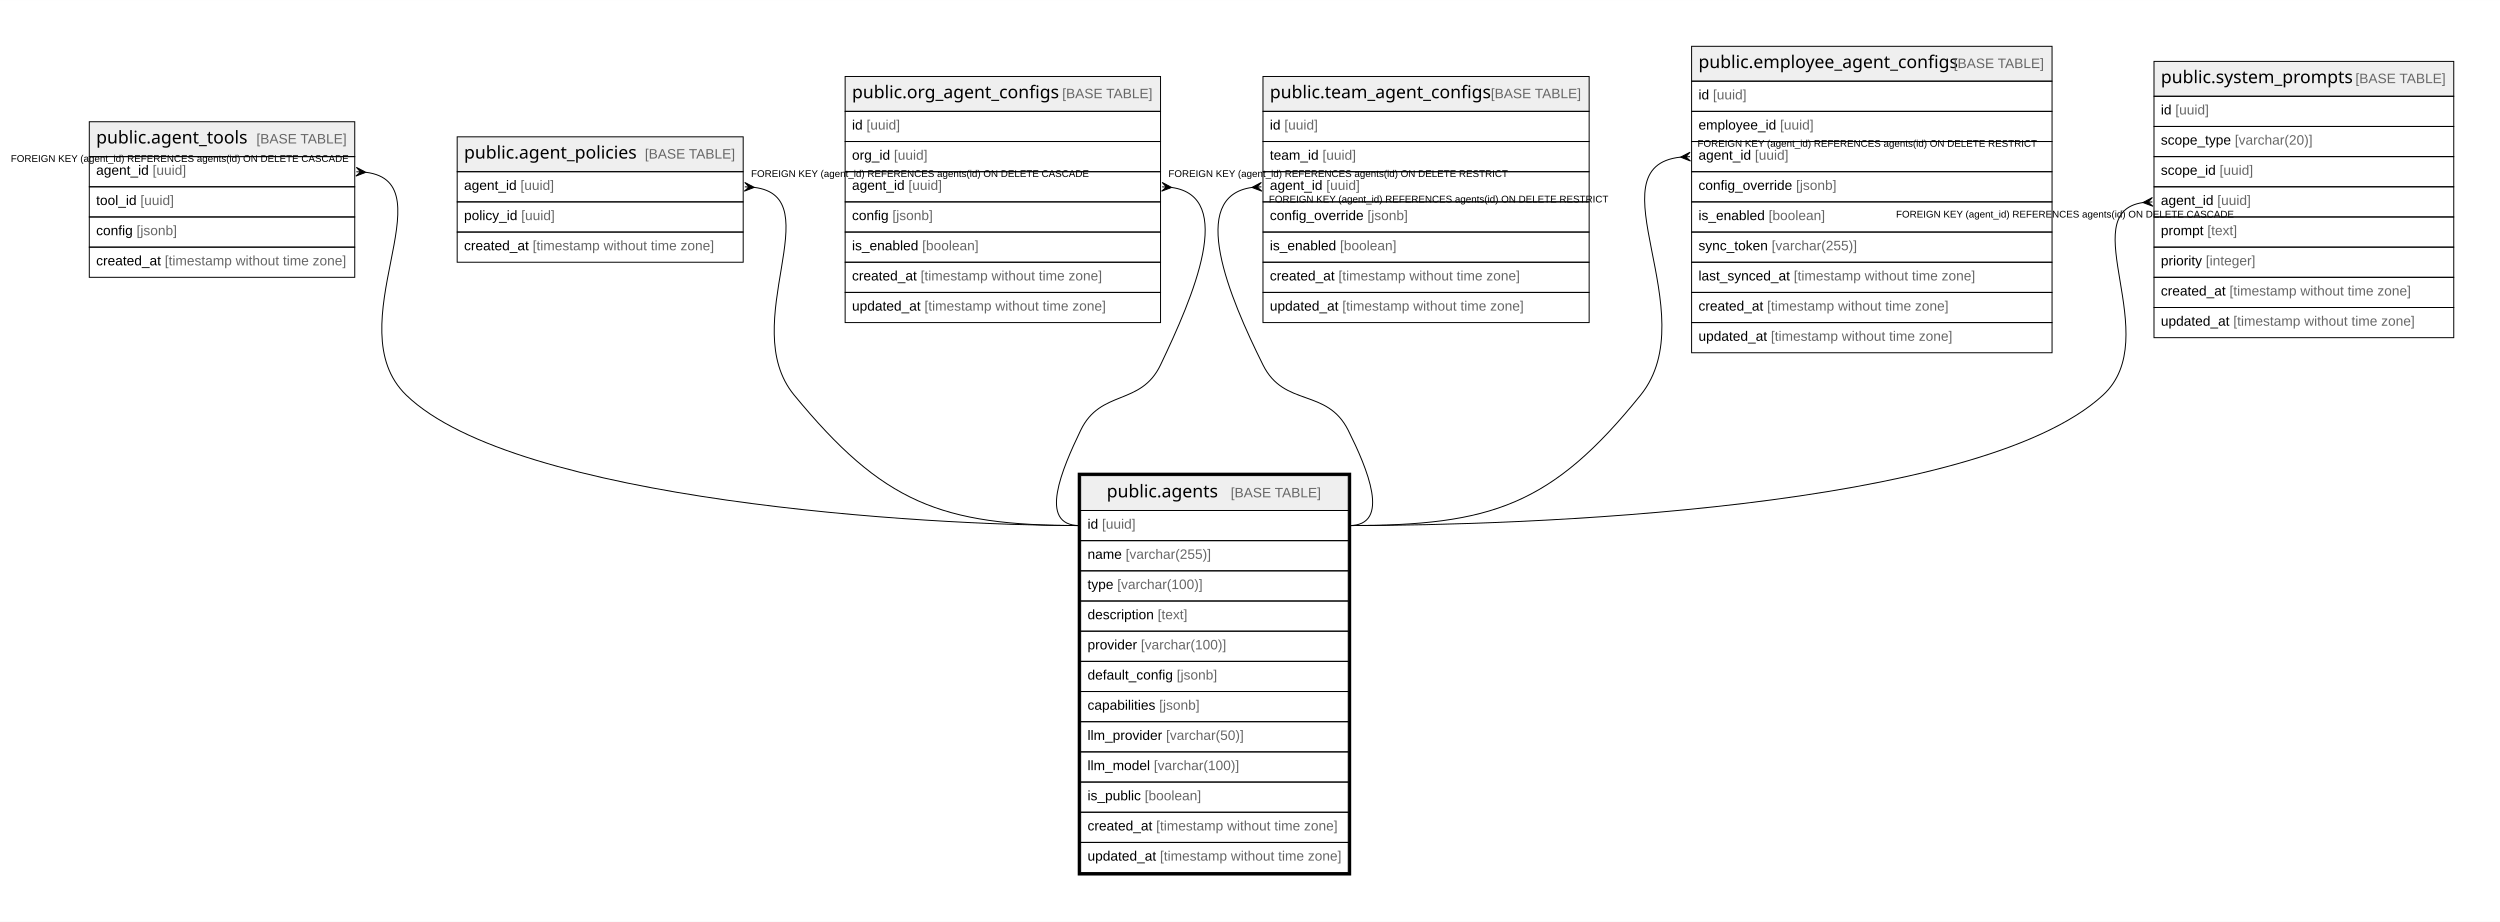
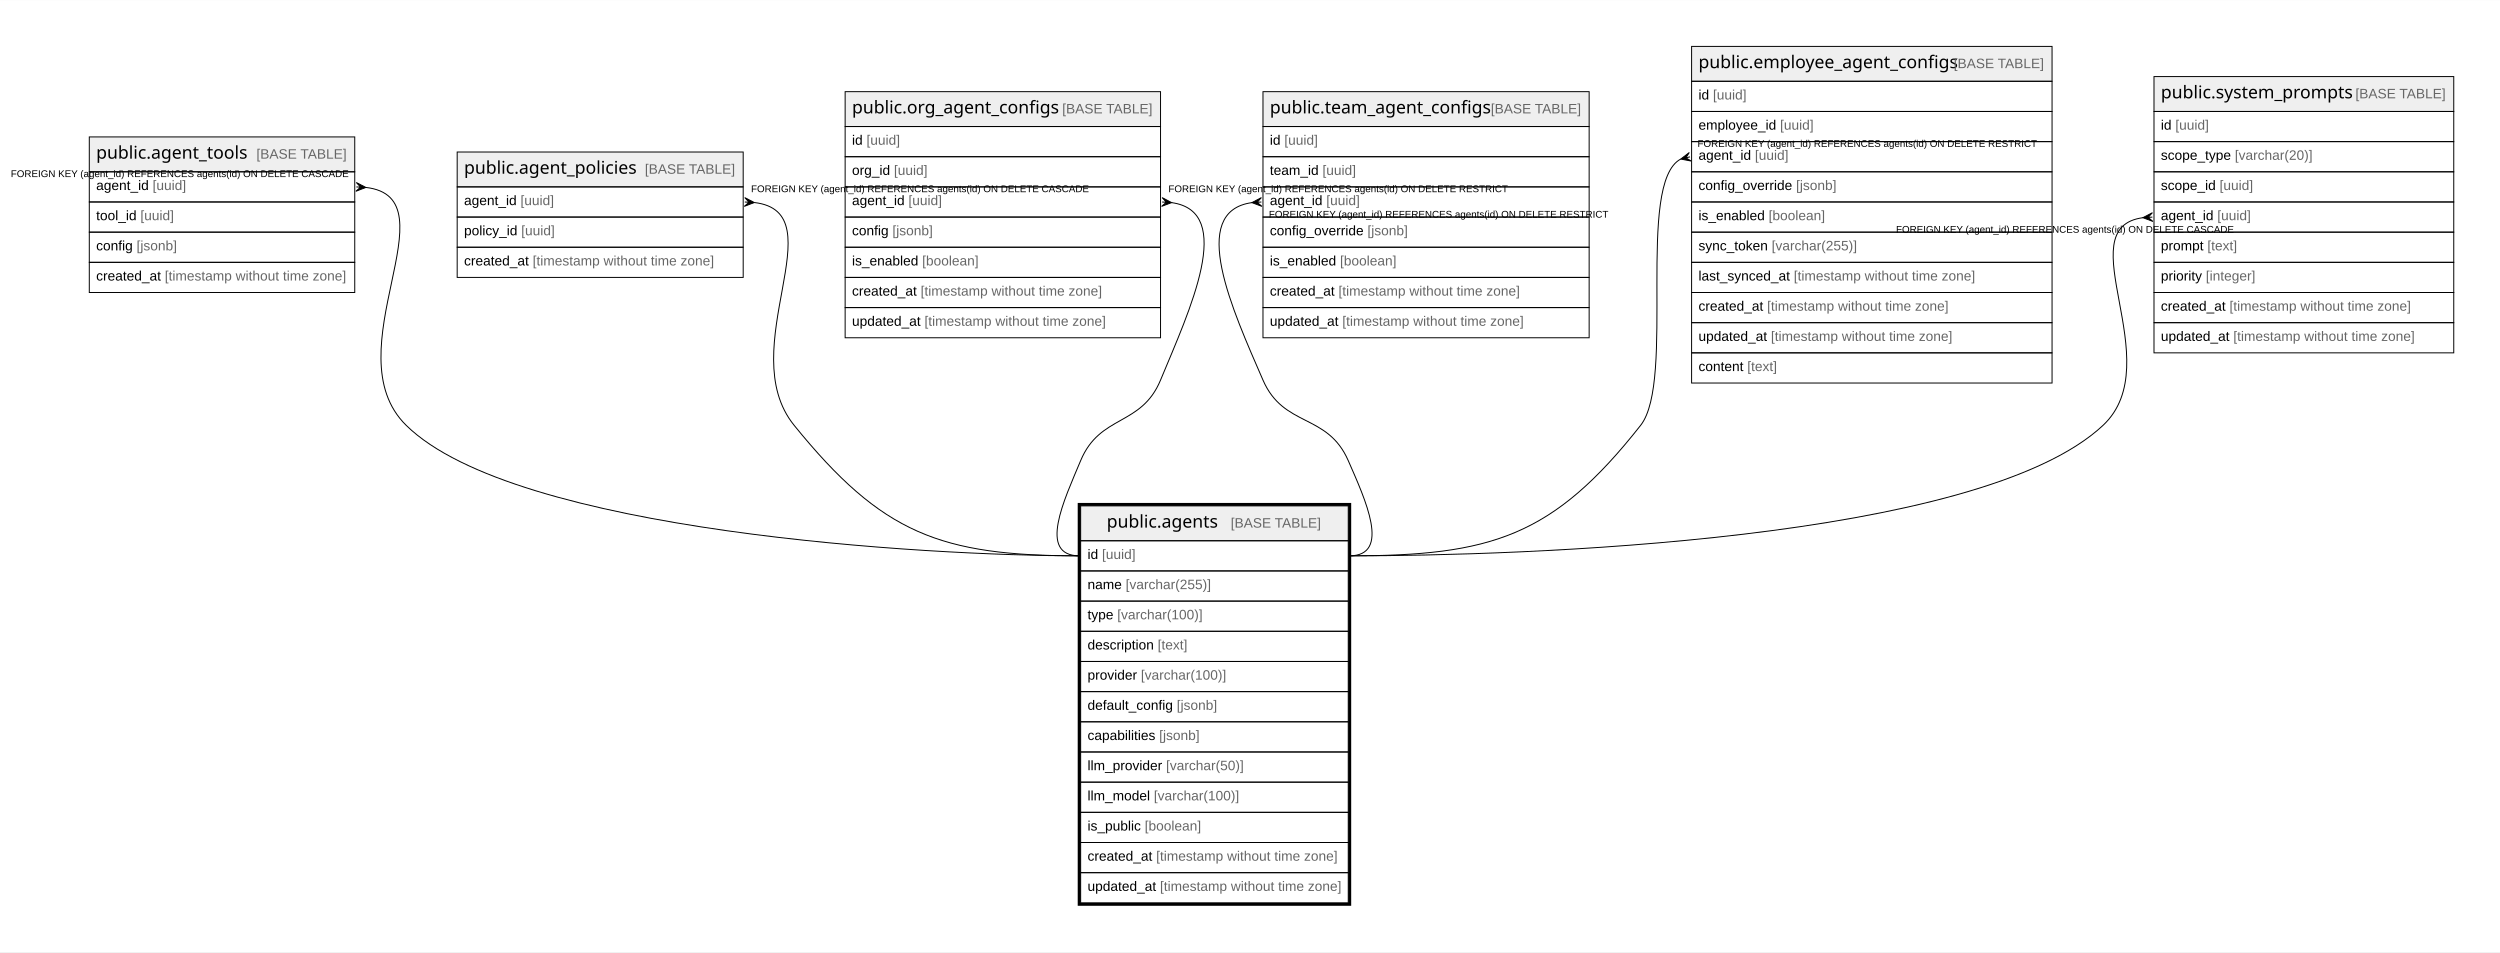
- <svg xmlns="http://www.w3.org/2000/svg" width="2552pt" height="941pt" viewBox="0.00 0.00 2551.81 940.80">
-   <g id="graph0" class="graph" transform="scale(1 1) rotate(0) translate(4 936.8)">
-     <polygon fill="white" stroke="none" points="-4,4 -4,-936.8 2547.81,-936.8 2547.81,4 -4,4" />
+ <svg xmlns="http://www.w3.org/2000/svg" width="2552pt" height="972pt" viewBox="0.00 0.00 2551.81 971.60">
+   <g id="graph0" class="graph" transform="scale(1 1) rotate(0) translate(4 967.6)">
+     <polygon fill="white" stroke="none" points="-4,4 -4,-967.6 2547.81,-967.6 2547.81,4 -4,4" />
    <g id="node1" class="node">
      <polygon fill="#efefef" stroke="none" points="1099.05,-415.8 1099.05,-451.4 1372.19,-451.4 1372.19,-415.8 1099.05,-415.8" />
      <polygon fill="none" stroke="black" points="1099.05,-415.8 1099.05,-451.4 1372.19,-451.4 1372.19,-415.8 1099.05,-415.8" />
      <text text-anchor="start" x="1125.64" y="-429.2" font-family="Arial Bold" font-size="18.00">public.agents</text>
      <text text-anchor="start" x="1221.11" y="-429.2" font-family="Arial" font-size="14.00">    </text>
      <text text-anchor="start" x="1252.23" y="-429.2" font-family="Arial" font-size="14.00" fill="#666666">[BASE TABLE]</text>
      <polygon fill="none" stroke="black" points="1099.05,-385 1099.05,-415.8 1372.19,-415.8 1372.19,-385 1099.05,-385" />
      <text text-anchor="start" x="1106.05" y="-397.2" font-family="Arial" font-size="14.00">id </text>
      <text text-anchor="start" x="1120.83" y="-397.2" font-family="Arial" font-size="14.00" fill="#666666">[uuid]</text>
      <polygon fill="none" stroke="black" points="1099.05,-354.2 1099.05,-385 1372.19,-385 1372.19,-354.2 1099.05,-354.2" />
      <text text-anchor="start" x="1106.05" y="-366.4" font-family="Arial" font-size="14.00">name </text>
      <text text-anchor="start" x="1144.96" y="-366.4" font-family="Arial" font-size="14.00" fill="#666666">[varchar(255)]</text>
      <polygon fill="none" stroke="black" points="1099.05,-323.4 1099.05,-354.2 1372.19,-354.2 1372.19,-323.4 1099.05,-323.4" />
      <text text-anchor="start" x="1106.05" y="-335.6" font-family="Arial" font-size="14.00">type </text>
      <text text-anchor="start" x="1136.4" y="-335.6" font-family="Arial" font-size="14.00" fill="#666666">[varchar(100)]</text>
      <polygon fill="none" stroke="black" points="1099.05,-292.6 1099.05,-323.4 1372.19,-323.4 1372.19,-292.6 1099.05,-292.6" />
      <text text-anchor="start" x="1106.05" y="-304.8" font-family="Arial" font-size="14.00">description </text>
      <text text-anchor="start" x="1177.64" y="-304.8" font-family="Arial" font-size="14.00" fill="#666666">[text]</text>
      <polygon fill="none" stroke="black" points="1099.05,-261.8 1099.05,-292.6 1372.19,-292.6 1372.19,-261.8 1099.05,-261.8" />
      <text text-anchor="start" x="1106.05" y="-274" font-family="Arial" font-size="14.00">provider </text>
      <text text-anchor="start" x="1160.52" y="-274" font-family="Arial" font-size="14.00" fill="#666666">[varchar(100)]</text>
      <polygon fill="none" stroke="black" points="1099.05,-231 1099.05,-261.8 1372.19,-261.8 1372.19,-231 1099.05,-231" />
      <text text-anchor="start" x="1106.05" y="-243.2" font-family="Arial" font-size="14.00">default_config </text>
      <text text-anchor="start" x="1197.12" y="-243.2" font-family="Arial" font-size="14.00" fill="#666666">[jsonb]</text>
      <polygon fill="none" stroke="black" points="1099.05,-200.2 1099.05,-231 1372.19,-231 1372.19,-200.2 1099.05,-200.2" />
      <text text-anchor="start" x="1106.05" y="-212.4" font-family="Arial" font-size="14.00">capabilities </text>
      <text text-anchor="start" x="1179.2" y="-212.4" font-family="Arial" font-size="14.00" fill="#666666">[jsonb]</text>
      <polygon fill="none" stroke="black" points="1099.05,-169.4 1099.05,-200.2 1372.19,-200.2 1372.19,-169.4 1099.05,-169.4" />
      <text text-anchor="start" x="1106.05" y="-181.6" font-family="Arial" font-size="14.00">llm_provider </text>
      <text text-anchor="start" x="1186.19" y="-181.6" font-family="Arial" font-size="14.00" fill="#666666">[varchar(50)]</text>
      <polygon fill="none" stroke="black" points="1099.05,-138.6 1099.05,-169.4 1372.19,-169.4 1372.19,-138.6 1099.05,-138.6" />
      <text text-anchor="start" x="1106.05" y="-150.8" font-family="Arial" font-size="14.00">llm_model </text>
      <text text-anchor="start" x="1173.74" y="-150.8" font-family="Arial" font-size="14.00" fill="#666666">[varchar(100)]</text>
      <polygon fill="none" stroke="black" points="1099.05,-107.8 1099.05,-138.6 1372.19,-138.6 1372.19,-107.8 1099.05,-107.8" />
      <text text-anchor="start" x="1106.05" y="-120" font-family="Arial" font-size="14.00">is_public </text>
      <text text-anchor="start" x="1164.41" y="-120" font-family="Arial" font-size="14.00" fill="#666666">[boolean]</text>
      <polygon fill="none" stroke="black" points="1099.05,-77 1099.05,-107.8 1372.19,-107.8 1372.19,-77 1099.05,-77" />
      <text text-anchor="start" x="1106.05" y="-89.2" font-family="Arial" font-size="14.00">created_at </text>
      <text text-anchor="start" x="1176.1" y="-89.2" font-family="Arial" font-size="14.00" fill="#666666">[timestamp without time zone]</text>
      <polygon fill="none" stroke="black" points="1099.05,-46.2 1099.05,-77 1372.19,-77 1372.19,-46.2 1099.05,-46.2" />
      <text text-anchor="start" x="1106.05" y="-58.4" font-family="Arial" font-size="14.00">updated_at </text>
      <text text-anchor="start" x="1180.01" y="-58.4" font-family="Arial" font-size="14.00" fill="#666666">[timestamp without time zone]</text>
      <polygon fill="none" stroke="black" stroke-width="3" points="1097.55,-44.7 1097.55,-452.9 1373.69,-452.9 1373.69,-44.7 1097.55,-44.7" />
    </g>
    <g id="node2" class="node">
-       <polygon fill="#efefef" stroke="none" points="87.14,-777 87.14,-812.6 358.1,-812.6 358.1,-777 87.14,-777" />
-       <polygon fill="none" stroke="black" points="87.14,-777 87.14,-812.6 358.1,-812.6 358.1,-777 87.14,-777" />
-       <text text-anchor="start" x="94.14" y="-790.4" font-family="Arial Bold" font-size="18.00">public.agent_tools</text>
-       <text text-anchor="start" x="226.61" y="-790.4" font-family="Arial" font-size="14.00">    </text>
-       <text text-anchor="start" x="257.73" y="-790.4" font-family="Arial" font-size="14.00" fill="#666666">[BASE TABLE]</text>
-       <polygon fill="none" stroke="black" points="87.14,-746.2 87.14,-777 358.1,-777 358.1,-746.2 87.14,-746.2" />
-       <text text-anchor="start" x="94.14" y="-758.4" font-family="Arial" font-size="14.00">agent_id </text>
-       <text text-anchor="start" x="151.74" y="-758.4" font-family="Arial" font-size="14.00" fill="#666666">[uuid]</text>
-       <polygon fill="none" stroke="black" points="87.14,-715.4 87.14,-746.2 358.1,-746.2 358.1,-715.4 87.14,-715.4" />
-       <text text-anchor="start" x="94.14" y="-727.6" font-family="Arial" font-size="14.00">tool_id </text>
-       <text text-anchor="start" x="139.28" y="-727.6" font-family="Arial" font-size="14.00" fill="#666666">[uuid]</text>
-       <polygon fill="none" stroke="black" points="87.14,-684.6 87.14,-715.4 358.1,-715.4 358.1,-684.6 87.14,-684.6" />
-       <text text-anchor="start" x="94.14" y="-696.8" font-family="Arial" font-size="14.00">config </text>
-       <text text-anchor="start" x="135.38" y="-696.8" font-family="Arial" font-size="14.00" fill="#666666">[jsonb]</text>
-       <polygon fill="none" stroke="black" points="87.14,-653.8 87.14,-684.6 358.1,-684.6 358.1,-653.8 87.14,-653.8" />
-       <text text-anchor="start" x="94.14" y="-666" font-family="Arial" font-size="14.00">created_at </text>
-       <text text-anchor="start" x="164.18" y="-666" font-family="Arial" font-size="14.00" fill="#666666">[timestamp without time zone]</text>
+       <polygon fill="#efefef" stroke="none" points="87.14,-792.4 87.14,-828 358.1,-828 358.1,-792.4 87.14,-792.4" />
+       <polygon fill="none" stroke="black" points="87.14,-792.4 87.14,-828 358.1,-828 358.1,-792.4 87.14,-792.4" />
+       <text text-anchor="start" x="94.14" y="-805.8" font-family="Arial Bold" font-size="18.00">public.agent_tools</text>
+       <text text-anchor="start" x="226.61" y="-805.8" font-family="Arial" font-size="14.00">    </text>
+       <text text-anchor="start" x="257.73" y="-805.8" font-family="Arial" font-size="14.00" fill="#666666">[BASE TABLE]</text>
+       <polygon fill="none" stroke="black" points="87.14,-761.6 87.14,-792.4 358.1,-792.4 358.1,-761.6 87.14,-761.6" />
+       <text text-anchor="start" x="94.14" y="-773.8" font-family="Arial" font-size="14.00">agent_id </text>
+       <text text-anchor="start" x="151.74" y="-773.8" font-family="Arial" font-size="14.00" fill="#666666">[uuid]</text>
+       <polygon fill="none" stroke="black" points="87.14,-730.8 87.14,-761.6 358.1,-761.6 358.1,-730.8 87.14,-730.8" />
+       <text text-anchor="start" x="94.14" y="-743" font-family="Arial" font-size="14.00">tool_id </text>
+       <text text-anchor="start" x="139.28" y="-743" font-family="Arial" font-size="14.00" fill="#666666">[uuid]</text>
+       <polygon fill="none" stroke="black" points="87.14,-700 87.14,-730.8 358.1,-730.8 358.1,-700 87.14,-700" />
+       <text text-anchor="start" x="94.14" y="-712.2" font-family="Arial" font-size="14.00">config </text>
+       <text text-anchor="start" x="135.38" y="-712.2" font-family="Arial" font-size="14.00" fill="#666666">[jsonb]</text>
+       <polygon fill="none" stroke="black" points="87.14,-669.2 87.14,-700 358.1,-700 358.1,-669.2 87.14,-669.2" />
+       <text text-anchor="start" x="94.14" y="-681.4" font-family="Arial" font-size="14.00">created_at </text>
+       <text text-anchor="start" x="164.18" y="-681.4" font-family="Arial" font-size="14.00" fill="#666666">[timestamp without time zone]</text>
    </g>
    <g id="edge1" class="edge">
-       <path fill="none" stroke="black" d="M369.48,-761C454.08,-750.46 338.73,-603.31 410.62,-533.6 522.33,-425.28 942.44,-400.4 1098.05,-400.4" />
-       <polygon fill="black" stroke="black" points="369.42,-761 359.18,-757.09 364.09,-761.31 359.77,-761.56 359.77,-761.56 359.77,-761.56 364.09,-761.31 359.7,-766.07 369.42,-761" />
-       <text text-anchor="start" x="7" y="-771.6" font-family="Arial" font-size="10.00">FOREIGN KEY (agent_id) REFERENCES agents(id) ON DELETE CASCADE</text>
+       <path fill="none" stroke="black" d="M369.31,-776.46C460.76,-766.08 334.38,-608.54 410.62,-533.6 521.59,-424.52 942.44,-400.4 1098.05,-400.4" />
+       <polygon fill="black" stroke="black" points="369.42,-776.45 359.2,-772.49 364.1,-776.74 359.77,-776.96 359.77,-776.96 359.77,-776.96 364.1,-776.74 359.67,-781.48 369.42,-776.45" />
+       <text text-anchor="start" x="7" y="-787" font-family="Arial" font-size="10.00">FOREIGN KEY (agent_id) REFERENCES agents(id) ON DELETE CASCADE</text>
    </g>
    <g id="node3" class="node">
-       <polygon fill="#efefef" stroke="none" points="462.65,-761.6 462.65,-797.2 754.59,-797.2 754.59,-761.6 462.65,-761.6" />
-       <polygon fill="none" stroke="black" points="462.65,-761.6 462.65,-797.2 754.59,-797.2 754.59,-761.6 462.65,-761.6" />
-       <text text-anchor="start" x="469.65" y="-775" font-family="Arial Bold" font-size="18.00">public.agent_policies</text>
-       <text text-anchor="start" x="623.1" y="-775" font-family="Arial" font-size="14.00">    </text>
-       <text text-anchor="start" x="654.22" y="-775" font-family="Arial" font-size="14.00" fill="#666666">[BASE TABLE]</text>
-       <polygon fill="none" stroke="black" points="462.65,-730.8 462.65,-761.6 754.59,-761.6 754.59,-730.8 462.65,-730.8" />
-       <text text-anchor="start" x="469.65" y="-743" font-family="Arial" font-size="14.00">agent_id </text>
-       <text text-anchor="start" x="527.25" y="-743" font-family="Arial" font-size="14.00" fill="#666666">[uuid]</text>
-       <polygon fill="none" stroke="black" points="462.65,-700 462.65,-730.8 754.59,-730.8 754.59,-700 462.65,-700" />
-       <text text-anchor="start" x="469.65" y="-712.2" font-family="Arial" font-size="14.00">policy_id </text>
-       <text text-anchor="start" x="528.01" y="-712.2" font-family="Arial" font-size="14.00" fill="#666666">[uuid]</text>
-       <polygon fill="none" stroke="black" points="462.65,-669.2 462.65,-700 754.59,-700 754.59,-669.2 462.65,-669.2" />
-       <text text-anchor="start" x="469.65" y="-681.4" font-family="Arial" font-size="14.00">created_at </text>
-       <text text-anchor="start" x="539.69" y="-681.4" font-family="Arial" font-size="14.00" fill="#666666">[timestamp without time zone]</text>
+       <polygon fill="#efefef" stroke="none" points="462.65,-777 462.65,-812.6 754.59,-812.6 754.59,-777 462.65,-777" />
+       <polygon fill="none" stroke="black" points="462.65,-777 462.65,-812.6 754.59,-812.6 754.59,-777 462.65,-777" />
+       <text text-anchor="start" x="469.65" y="-790.4" font-family="Arial Bold" font-size="18.00">public.agent_policies</text>
+       <text text-anchor="start" x="623.1" y="-790.4" font-family="Arial" font-size="14.00">    </text>
+       <text text-anchor="start" x="654.22" y="-790.4" font-family="Arial" font-size="14.00" fill="#666666">[BASE TABLE]</text>
+       <polygon fill="none" stroke="black" points="462.65,-746.2 462.65,-777 754.59,-777 754.59,-746.2 462.65,-746.2" />
+       <text text-anchor="start" x="469.65" y="-758.4" font-family="Arial" font-size="14.00">agent_id </text>
+       <text text-anchor="start" x="527.25" y="-758.4" font-family="Arial" font-size="14.00" fill="#666666">[uuid]</text>
+       <polygon fill="none" stroke="black" points="462.65,-715.4 462.65,-746.2 754.59,-746.2 754.59,-715.4 462.65,-715.4" />
+       <text text-anchor="start" x="469.65" y="-727.6" font-family="Arial" font-size="14.00">policy_id </text>
+       <text text-anchor="start" x="528.01" y="-727.6" font-family="Arial" font-size="14.00" fill="#666666">[uuid]</text>
+       <polygon fill="none" stroke="black" points="462.65,-684.6 462.65,-715.4 754.59,-715.4 754.59,-684.6 462.65,-684.6" />
+       <text text-anchor="start" x="469.65" y="-696.8" font-family="Arial" font-size="14.00">created_at </text>
+       <text text-anchor="start" x="539.69" y="-696.8" font-family="Arial" font-size="14.00" fill="#666666">[timestamp without time zone]</text>
    </g>
    <g id="edge2" class="edge">
-       <path fill="none" stroke="black" d="M765.58,-745.64C844.99,-736.07 747.15,-605.83 806.62,-533.6 897.14,-423.66 955.64,-400.4 1098.05,-400.4" />
-       <polygon fill="black" stroke="black" points="765.91,-745.62 755.68,-741.69 760.58,-745.92 756.26,-746.16 756.26,-746.16 756.26,-746.16 760.58,-745.92 756.18,-750.67 765.91,-745.62" />
-       <text text-anchor="start" x="762.59" y="-756.2" font-family="Arial" font-size="10.00">FOREIGN KEY (agent_id) REFERENCES agents(id) ON DELETE CASCADE</text>
+       <path fill="none" stroke="black" d="M766,-761.03C851.13,-751.04 743.6,-611.35 806.62,-533.6 896.29,-422.97 955.64,-400.4 1098.05,-400.4" />
+       <polygon fill="black" stroke="black" points="765.91,-761.04 755.68,-757.09 760.58,-761.33 756.26,-761.56 756.26,-761.56 756.26,-761.56 760.58,-761.33 756.17,-766.08 765.91,-761.04" />
+       <text text-anchor="start" x="762.59" y="-771.6" font-family="Arial" font-size="10.00">FOREIGN KEY (agent_id) REFERENCES agents(id) ON DELETE CASCADE</text>
    </g>
    <g id="node4" class="node">
-       <polygon fill="#efefef" stroke="none" points="858.65,-823.2 858.65,-858.8 1180.59,-858.8 1180.59,-823.2 858.65,-823.2" />
-       <polygon fill="none" stroke="black" points="858.65,-823.2 858.65,-858.8 1180.59,-858.8 1180.59,-823.2 858.65,-823.2" />
-       <text text-anchor="start" x="865.65" y="-836.6" font-family="Arial Bold" font-size="18.00">public.org_agent_configs</text>
-       <text text-anchor="start" x="1049.1" y="-836.6" font-family="Arial" font-size="14.00">    </text>
-       <text text-anchor="start" x="1080.22" y="-836.6" font-family="Arial" font-size="14.00" fill="#666666">[BASE TABLE]</text>
-       <polygon fill="none" stroke="black" points="858.65,-792.4 858.65,-823.2 1180.59,-823.2 1180.59,-792.4 858.65,-792.4" />
-       <text text-anchor="start" x="865.65" y="-804.6" font-family="Arial" font-size="14.00">id </text>
-       <text text-anchor="start" x="880.43" y="-804.6" font-family="Arial" font-size="14.00" fill="#666666">[uuid]</text>
-       <polygon fill="none" stroke="black" points="858.65,-761.6 858.65,-792.4 1180.59,-792.4 1180.59,-761.6 858.65,-761.6" />
-       <text text-anchor="start" x="865.65" y="-773.8" font-family="Arial" font-size="14.00">org_id </text>
-       <text text-anchor="start" x="908.45" y="-773.8" font-family="Arial" font-size="14.00" fill="#666666">[uuid]</text>
-       <polygon fill="none" stroke="black" points="858.65,-730.8 858.65,-761.6 1180.59,-761.6 1180.59,-730.8 858.65,-730.8" />
-       <text text-anchor="start" x="865.65" y="-743" font-family="Arial" font-size="14.00">agent_id </text>
-       <text text-anchor="start" x="923.25" y="-743" font-family="Arial" font-size="14.00" fill="#666666">[uuid]</text>
-       <polygon fill="none" stroke="black" points="858.65,-700 858.65,-730.8 1180.59,-730.8 1180.59,-700 858.65,-700" />
-       <text text-anchor="start" x="865.65" y="-712.2" font-family="Arial" font-size="14.00">config </text>
-       <text text-anchor="start" x="906.9" y="-712.2" font-family="Arial" font-size="14.00" fill="#666666">[jsonb]</text>
-       <polygon fill="none" stroke="black" points="858.65,-669.2 858.65,-700 1180.59,-700 1180.59,-669.2 858.65,-669.2" />
-       <text text-anchor="start" x="865.65" y="-681.4" font-family="Arial" font-size="14.00">is_enabled </text>
-       <text text-anchor="start" x="937.26" y="-681.4" font-family="Arial" font-size="14.00" fill="#666666">[boolean]</text>
-       <polygon fill="none" stroke="black" points="858.65,-638.4 858.65,-669.2 1180.59,-669.2 1180.59,-638.4 858.65,-638.4" />
-       <text text-anchor="start" x="865.65" y="-650.6" font-family="Arial" font-size="14.00">created_at </text>
-       <text text-anchor="start" x="935.7" y="-650.6" font-family="Arial" font-size="14.00" fill="#666666">[timestamp without time zone]</text>
-       <polygon fill="none" stroke="black" points="858.65,-607.6 858.65,-638.4 1180.59,-638.4 1180.59,-607.6 858.65,-607.6" />
-       <text text-anchor="start" x="865.65" y="-619.8" font-family="Arial" font-size="14.00">updated_at </text>
-       <text text-anchor="start" x="939.61" y="-619.8" font-family="Arial" font-size="14.00" fill="#666666">[timestamp without time zone]</text>
+       <polygon fill="#efefef" stroke="none" points="858.65,-838.6 858.65,-874.2 1180.59,-874.2 1180.59,-838.6 858.65,-838.6" />
+       <polygon fill="none" stroke="black" points="858.65,-838.6 858.65,-874.2 1180.59,-874.2 1180.59,-838.6 858.65,-838.6" />
+       <text text-anchor="start" x="865.65" y="-852" font-family="Arial Bold" font-size="18.00">public.org_agent_configs</text>
+       <text text-anchor="start" x="1049.1" y="-852" font-family="Arial" font-size="14.00">    </text>
+       <text text-anchor="start" x="1080.22" y="-852" font-family="Arial" font-size="14.00" fill="#666666">[BASE TABLE]</text>
+       <polygon fill="none" stroke="black" points="858.65,-807.8 858.65,-838.6 1180.59,-838.6 1180.59,-807.8 858.65,-807.8" />
+       <text text-anchor="start" x="865.65" y="-820" font-family="Arial" font-size="14.00">id </text>
+       <text text-anchor="start" x="880.43" y="-820" font-family="Arial" font-size="14.00" fill="#666666">[uuid]</text>
+       <polygon fill="none" stroke="black" points="858.65,-777 858.65,-807.8 1180.59,-807.8 1180.59,-777 858.65,-777" />
+       <text text-anchor="start" x="865.65" y="-789.2" font-family="Arial" font-size="14.00">org_id </text>
+       <text text-anchor="start" x="908.45" y="-789.2" font-family="Arial" font-size="14.00" fill="#666666">[uuid]</text>
+       <polygon fill="none" stroke="black" points="858.65,-746.2 858.65,-777 1180.59,-777 1180.59,-746.2 858.65,-746.2" />
+       <text text-anchor="start" x="865.65" y="-758.4" font-family="Arial" font-size="14.00">agent_id </text>
+       <text text-anchor="start" x="923.25" y="-758.4" font-family="Arial" font-size="14.00" fill="#666666">[uuid]</text>
+       <polygon fill="none" stroke="black" points="858.65,-715.4 858.65,-746.2 1180.59,-746.2 1180.59,-715.4 858.65,-715.4" />
+       <text text-anchor="start" x="865.65" y="-727.6" font-family="Arial" font-size="14.00">config </text>
+       <text text-anchor="start" x="906.9" y="-727.6" font-family="Arial" font-size="14.00" fill="#666666">[jsonb]</text>
+       <polygon fill="none" stroke="black" points="858.65,-684.6 858.65,-715.4 1180.59,-715.4 1180.59,-684.6 858.65,-684.6" />
+       <text text-anchor="start" x="865.65" y="-696.8" font-family="Arial" font-size="14.00">is_enabled </text>
+       <text text-anchor="start" x="937.26" y="-696.8" font-family="Arial" font-size="14.00" fill="#666666">[boolean]</text>
+       <polygon fill="none" stroke="black" points="858.65,-653.8 858.65,-684.6 1180.59,-684.6 1180.59,-653.8 858.65,-653.8" />
+       <text text-anchor="start" x="865.65" y="-666" font-family="Arial" font-size="14.00">created_at </text>
+       <text text-anchor="start" x="935.7" y="-666" font-family="Arial" font-size="14.00" fill="#666666">[timestamp without time zone]</text>
+       <polygon fill="none" stroke="black" points="858.65,-623 858.65,-653.8 1180.59,-653.8 1180.59,-623 858.65,-623" />
+       <text text-anchor="start" x="865.65" y="-635.2" font-family="Arial" font-size="14.00">updated_at </text>
+       <text text-anchor="start" x="939.61" y="-635.2" font-family="Arial" font-size="14.00" fill="#666666">[timestamp without time zone]</text>
    </g>
    <g id="edge3" class="edge">
-       <path fill="none" stroke="black" d="M1191.72,-745.55C1258.19,-736.49 1213.81,-634.06 1180.59,-564.4 1160.42,-522.11 1119.31,-539.84 1099.05,-497.6 1080.36,-458.65 1054.85,-400.4 1098.05,-400.4" />
-       <polygon fill="black" stroke="black" points="1191.9,-745.54 1181.64,-741.69 1186.58,-745.88 1182.26,-746.16 1182.26,-746.16 1182.26,-746.16 1186.58,-745.88 1182.21,-750.67 1191.9,-745.54" />
-       <text text-anchor="start" x="1188.59" y="-756.2" font-family="Arial" font-size="10.00">FOREIGN KEY (agent_id) REFERENCES agents(id) ON DELETE RESTRICT</text>
+       <path fill="none" stroke="black" d="M1191.7,-760.96C1257.87,-752.04 1210.18,-651.08 1180.59,-579.8 1160.86,-532.27 1118.89,-545.08 1099.05,-497.6 1082.39,-457.74 1054.85,-400.4 1098.05,-400.4" />
+       <polygon fill="black" stroke="black" points="1191.9,-760.95 1181.64,-757.09 1186.58,-761.29 1182.26,-761.56 1182.26,-761.56 1182.26,-761.56 1186.58,-761.29 1182.21,-766.07 1191.9,-760.95" />
+       <text text-anchor="start" x="1188.59" y="-771.6" font-family="Arial" font-size="10.00">FOREIGN KEY (agent_id) REFERENCES agents(id) ON DELETE RESTRICT</text>
    </g>
    <g id="node5" class="node">
-       <polygon fill="#efefef" stroke="none" points="1285.15,-823.2 1285.15,-858.8 1618.08,-858.8 1618.08,-823.2 1285.15,-823.2" />
-       <polygon fill="none" stroke="black" points="1285.15,-823.2 1285.15,-858.8 1618.08,-858.8 1618.08,-823.2 1285.15,-823.2" />
-       <text text-anchor="start" x="1292.15" y="-836.6" font-family="Arial Bold" font-size="18.00">public.team_agent_configs</text>
-       <text text-anchor="start" x="1486.59" y="-836.6" font-family="Arial" font-size="14.00">    </text>
-       <text text-anchor="start" x="1517.71" y="-836.6" font-family="Arial" font-size="14.00" fill="#666666">[BASE TABLE]</text>
-       <polygon fill="none" stroke="black" points="1285.15,-792.4 1285.15,-823.2 1618.08,-823.2 1618.08,-792.4 1285.15,-792.4" />
-       <text text-anchor="start" x="1292.15" y="-804.6" font-family="Arial" font-size="14.00">id </text>
-       <text text-anchor="start" x="1306.94" y="-804.6" font-family="Arial" font-size="14.00" fill="#666666">[uuid]</text>
-       <polygon fill="none" stroke="black" points="1285.15,-761.6 1285.15,-792.4 1618.08,-792.4 1618.08,-761.6 1285.15,-761.6" />
-       <text text-anchor="start" x="1292.15" y="-773.8" font-family="Arial" font-size="14.00">team_id </text>
-       <text text-anchor="start" x="1345.85" y="-773.8" font-family="Arial" font-size="14.00" fill="#666666">[uuid]</text>
-       <polygon fill="none" stroke="black" points="1285.15,-730.8 1285.15,-761.6 1618.08,-761.6 1618.08,-730.8 1285.15,-730.8" />
-       <text text-anchor="start" x="1292.15" y="-743" font-family="Arial" font-size="14.00">agent_id </text>
-       <text text-anchor="start" x="1349.76" y="-743" font-family="Arial" font-size="14.00" fill="#666666">[uuid]</text>
-       <polygon fill="none" stroke="black" points="1285.15,-700 1285.15,-730.8 1618.08,-730.8 1618.08,-700 1285.15,-700" />
-       <text text-anchor="start" x="1292.15" y="-712.2" font-family="Arial" font-size="14.00">config_override </text>
-       <text text-anchor="start" x="1391.77" y="-712.2" font-family="Arial" font-size="14.00" fill="#666666">[jsonb]</text>
-       <polygon fill="none" stroke="black" points="1285.15,-669.2 1285.15,-700 1618.08,-700 1618.08,-669.2 1285.15,-669.2" />
-       <text text-anchor="start" x="1292.15" y="-681.4" font-family="Arial" font-size="14.00">is_enabled </text>
-       <text text-anchor="start" x="1363.77" y="-681.4" font-family="Arial" font-size="14.00" fill="#666666">[boolean]</text>
-       <polygon fill="none" stroke="black" points="1285.15,-638.4 1285.15,-669.2 1618.08,-669.2 1618.08,-638.4 1285.15,-638.4" />
-       <text text-anchor="start" x="1292.15" y="-650.6" font-family="Arial" font-size="14.00">created_at </text>
-       <text text-anchor="start" x="1362.2" y="-650.6" font-family="Arial" font-size="14.00" fill="#666666">[timestamp without time zone]</text>
-       <polygon fill="none" stroke="black" points="1285.15,-607.6 1285.15,-638.4 1618.08,-638.4 1618.08,-607.6 1285.15,-607.6" />
-       <text text-anchor="start" x="1292.15" y="-619.8" font-family="Arial" font-size="14.00">updated_at </text>
-       <text text-anchor="start" x="1366.11" y="-619.8" font-family="Arial" font-size="14.00" fill="#666666">[timestamp without time zone]</text>
+       <polygon fill="#efefef" stroke="none" points="1285.15,-838.6 1285.15,-874.2 1618.08,-874.2 1618.08,-838.6 1285.15,-838.6" />
+       <polygon fill="none" stroke="black" points="1285.15,-838.6 1285.15,-874.2 1618.08,-874.2 1618.08,-838.6 1285.15,-838.6" />
+       <text text-anchor="start" x="1292.15" y="-852" font-family="Arial Bold" font-size="18.00">public.team_agent_configs</text>
+       <text text-anchor="start" x="1486.59" y="-852" font-family="Arial" font-size="14.00">    </text>
+       <text text-anchor="start" x="1517.71" y="-852" font-family="Arial" font-size="14.00" fill="#666666">[BASE TABLE]</text>
+       <polygon fill="none" stroke="black" points="1285.15,-807.8 1285.15,-838.6 1618.08,-838.6 1618.08,-807.8 1285.15,-807.8" />
+       <text text-anchor="start" x="1292.15" y="-820" font-family="Arial" font-size="14.00">id </text>
+       <text text-anchor="start" x="1306.94" y="-820" font-family="Arial" font-size="14.00" fill="#666666">[uuid]</text>
+       <polygon fill="none" stroke="black" points="1285.15,-777 1285.15,-807.8 1618.08,-807.8 1618.08,-777 1285.15,-777" />
+       <text text-anchor="start" x="1292.15" y="-789.2" font-family="Arial" font-size="14.00">team_id </text>
+       <text text-anchor="start" x="1345.85" y="-789.2" font-family="Arial" font-size="14.00" fill="#666666">[uuid]</text>
+       <polygon fill="none" stroke="black" points="1285.15,-746.2 1285.15,-777 1618.08,-777 1618.08,-746.2 1285.15,-746.2" />
+       <text text-anchor="start" x="1292.15" y="-758.4" font-family="Arial" font-size="14.00">agent_id </text>
+       <text text-anchor="start" x="1349.76" y="-758.4" font-family="Arial" font-size="14.00" fill="#666666">[uuid]</text>
+       <polygon fill="none" stroke="black" points="1285.15,-715.4 1285.15,-746.2 1618.08,-746.2 1618.08,-715.4 1285.15,-715.4" />
+       <text text-anchor="start" x="1292.15" y="-727.6" font-family="Arial" font-size="14.00">config_override </text>
+       <text text-anchor="start" x="1391.77" y="-727.6" font-family="Arial" font-size="14.00" fill="#666666">[jsonb]</text>
+       <polygon fill="none" stroke="black" points="1285.15,-684.6 1285.15,-715.4 1618.08,-715.4 1618.08,-684.6 1285.15,-684.6" />
+       <text text-anchor="start" x="1292.15" y="-696.8" font-family="Arial" font-size="14.00">is_enabled </text>
+       <text text-anchor="start" x="1363.77" y="-696.8" font-family="Arial" font-size="14.00" fill="#666666">[boolean]</text>
+       <polygon fill="none" stroke="black" points="1285.15,-653.8 1285.15,-684.6 1618.08,-684.6 1618.08,-653.8 1285.15,-653.8" />
+       <text text-anchor="start" x="1292.15" y="-666" font-family="Arial" font-size="14.00">created_at </text>
+       <text text-anchor="start" x="1362.2" y="-666" font-family="Arial" font-size="14.00" fill="#666666">[timestamp without time zone]</text>
+       <polygon fill="none" stroke="black" points="1285.15,-623 1285.15,-653.8 1618.08,-653.8 1618.08,-623 1285.15,-623" />
+       <text text-anchor="start" x="1292.15" y="-635.2" font-family="Arial" font-size="14.00">updated_at </text>
+       <text text-anchor="start" x="1366.11" y="-635.2" font-family="Arial" font-size="14.00" fill="#666666">[timestamp without time zone]</text>
    </g>
    <g id="edge4" class="edge">
-       <path fill="none" stroke="black" d="M1274.02,-745.55C1207.45,-736.44 1250.84,-633.52 1285.15,-564.4 1306.84,-520.72 1350.4,-541.22 1372.19,-497.6 1391.5,-458.95 1416.39,-400.4 1373.19,-400.4" />
-       <polygon fill="black" stroke="black" points="1273.84,-745.54 1283.53,-750.67 1279.16,-745.88 1283.49,-746.16 1283.49,-746.16 1283.49,-746.16 1279.16,-745.88 1284.11,-741.69 1273.84,-745.54" />
-       <text text-anchor="start" x="1291.15" y="-730.2" font-family="Arial" font-size="10.00">FOREIGN KEY (agent_id) REFERENCES agents(id) ON DELETE RESTRICT</text>
+       <path fill="none" stroke="black" d="M1274.04,-760.96C1207.78,-751.99 1254.41,-650.58 1285.15,-579.8 1306.35,-531 1350.88,-546.35 1372.19,-497.6 1389.5,-458.02 1416.39,-400.4 1373.19,-400.4" />
+       <polygon fill="black" stroke="black" points="1273.84,-760.95 1283.54,-766.07 1279.16,-761.28 1283.49,-761.56 1283.49,-761.56 1283.49,-761.56 1279.16,-761.28 1284.1,-757.09 1273.84,-760.95" />
+       <text text-anchor="start" x="1291.15" y="-745.6" font-family="Arial" font-size="10.00">FOREIGN KEY (agent_id) REFERENCES agents(id) ON DELETE RESTRICT</text>
    </g>
    <g id="node6" class="node">
-       <polygon fill="#efefef" stroke="none" points="1722.66,-854 1722.66,-889.6 2090.58,-889.6 2090.58,-854 1722.66,-854" />
-       <polygon fill="none" stroke="black" points="1722.66,-854 1722.66,-889.6 2090.58,-889.6 2090.58,-854 1722.66,-854" />
-       <text text-anchor="start" x="1729.66" y="-867.4" font-family="Arial Bold" font-size="18.00">public.employee_agent_configs</text>
-       <text text-anchor="start" x="1959.09" y="-867.4" font-family="Arial" font-size="14.00">    </text>
-       <text text-anchor="start" x="1990.21" y="-867.4" font-family="Arial" font-size="14.00" fill="#666666">[BASE TABLE]</text>
+       <polygon fill="#efefef" stroke="none" points="1722.66,-884.8 1722.66,-920.4 2090.58,-920.4 2090.58,-884.8 1722.66,-884.8" />
+       <polygon fill="none" stroke="black" points="1722.66,-884.8 1722.66,-920.4 2090.58,-920.4 2090.58,-884.8 1722.66,-884.8" />
+       <text text-anchor="start" x="1729.66" y="-898.2" font-family="Arial Bold" font-size="18.00">public.employee_agent_configs</text>
+       <text text-anchor="start" x="1959.09" y="-898.2" font-family="Arial" font-size="14.00">    </text>
+       <text text-anchor="start" x="1990.21" y="-898.2" font-family="Arial" font-size="14.00" fill="#666666">[BASE TABLE]</text>
+       <polygon fill="none" stroke="black" points="1722.66,-854 1722.66,-884.8 2090.58,-884.8 2090.58,-854 1722.66,-854" />
+       <text text-anchor="start" x="1729.66" y="-866.2" font-family="Arial" font-size="14.00">id </text>
+       <text text-anchor="start" x="1744.45" y="-866.2" font-family="Arial" font-size="14.00" fill="#666666">[uuid]</text>
      <polygon fill="none" stroke="black" points="1722.66,-823.2 1722.66,-854 2090.58,-854 2090.58,-823.2 1722.66,-823.2" />
-       <text text-anchor="start" x="1729.66" y="-835.4" font-family="Arial" font-size="14.00">id </text>
-       <text text-anchor="start" x="1744.45" y="-835.4" font-family="Arial" font-size="14.00" fill="#666666">[uuid]</text>
+       <text text-anchor="start" x="1729.66" y="-835.4" font-family="Arial" font-size="14.00">employee_id </text>
+       <text text-anchor="start" x="1812.94" y="-835.4" font-family="Arial" font-size="14.00" fill="#666666">[uuid]</text>
      <polygon fill="none" stroke="black" points="1722.66,-792.4 1722.66,-823.2 2090.58,-823.2 2090.58,-792.4 1722.66,-792.4" />
-       <text text-anchor="start" x="1729.66" y="-804.6" font-family="Arial" font-size="14.00">employee_id </text>
-       <text text-anchor="start" x="1812.94" y="-804.6" font-family="Arial" font-size="14.00" fill="#666666">[uuid]</text>
+       <text text-anchor="start" x="1729.66" y="-804.6" font-family="Arial" font-size="14.00">agent_id </text>
+       <text text-anchor="start" x="1787.27" y="-804.6" font-family="Arial" font-size="14.00" fill="#666666">[uuid]</text>
      <polygon fill="none" stroke="black" points="1722.66,-761.6 1722.66,-792.4 2090.58,-792.4 2090.58,-761.6 1722.66,-761.6" />
-       <text text-anchor="start" x="1729.66" y="-773.8" font-family="Arial" font-size="14.00">agent_id </text>
-       <text text-anchor="start" x="1787.27" y="-773.8" font-family="Arial" font-size="14.00" fill="#666666">[uuid]</text>
+       <text text-anchor="start" x="1729.66" y="-773.8" font-family="Arial" font-size="14.00">config_override </text>
+       <text text-anchor="start" x="1829.27" y="-773.8" font-family="Arial" font-size="14.00" fill="#666666">[jsonb]</text>
      <polygon fill="none" stroke="black" points="1722.66,-730.8 1722.66,-761.6 2090.58,-761.6 2090.58,-730.8 1722.66,-730.8" />
-       <text text-anchor="start" x="1729.66" y="-743" font-family="Arial" font-size="14.00">config_override </text>
-       <text text-anchor="start" x="1829.27" y="-743" font-family="Arial" font-size="14.00" fill="#666666">[jsonb]</text>
+       <text text-anchor="start" x="1729.66" y="-743" font-family="Arial" font-size="14.00">is_enabled </text>
+       <text text-anchor="start" x="1801.27" y="-743" font-family="Arial" font-size="14.00" fill="#666666">[boolean]</text>
      <polygon fill="none" stroke="black" points="1722.66,-700 1722.66,-730.8 2090.58,-730.8 2090.58,-700 1722.66,-700" />
-       <text text-anchor="start" x="1729.66" y="-712.2" font-family="Arial" font-size="14.00">is_enabled </text>
-       <text text-anchor="start" x="1801.27" y="-712.2" font-family="Arial" font-size="14.00" fill="#666666">[boolean]</text>
+       <text text-anchor="start" x="1729.66" y="-712.2" font-family="Arial" font-size="14.00">sync_token </text>
+       <text text-anchor="start" x="1804.37" y="-712.2" font-family="Arial" font-size="14.00" fill="#666666">[varchar(255)]</text>
      <polygon fill="none" stroke="black" points="1722.66,-669.2 1722.66,-700 2090.58,-700 2090.58,-669.2 1722.66,-669.2" />
-       <text text-anchor="start" x="1729.66" y="-681.4" font-family="Arial" font-size="14.00">sync_token </text>
-       <text text-anchor="start" x="1804.37" y="-681.4" font-family="Arial" font-size="14.00" fill="#666666">[varchar(255)]</text>
+       <text text-anchor="start" x="1729.66" y="-681.4" font-family="Arial" font-size="14.00">last_synced_at </text>
+       <text text-anchor="start" x="1826.94" y="-681.4" font-family="Arial" font-size="14.00" fill="#666666">[timestamp without time zone]</text>
      <polygon fill="none" stroke="black" points="1722.66,-638.4 1722.66,-669.2 2090.58,-669.2 2090.58,-638.4 1722.66,-638.4" />
-       <text text-anchor="start" x="1729.66" y="-650.6" font-family="Arial" font-size="14.00">last_synced_at </text>
-       <text text-anchor="start" x="1826.94" y="-650.6" font-family="Arial" font-size="14.00" fill="#666666">[timestamp without time zone]</text>
+       <text text-anchor="start" x="1729.66" y="-650.6" font-family="Arial" font-size="14.00">created_at </text>
+       <text text-anchor="start" x="1799.71" y="-650.6" font-family="Arial" font-size="14.00" fill="#666666">[timestamp without time zone]</text>
      <polygon fill="none" stroke="black" points="1722.66,-607.6 1722.66,-638.4 2090.58,-638.4 2090.58,-607.6 1722.66,-607.6" />
-       <text text-anchor="start" x="1729.66" y="-619.8" font-family="Arial" font-size="14.00">created_at </text>
-       <text text-anchor="start" x="1799.71" y="-619.8" font-family="Arial" font-size="14.00" fill="#666666">[timestamp without time zone]</text>
+       <text text-anchor="start" x="1729.66" y="-619.8" font-family="Arial" font-size="14.00">updated_at </text>
+       <text text-anchor="start" x="1803.62" y="-619.8" font-family="Arial" font-size="14.00" fill="#666666">[timestamp without time zone]</text>
      <polygon fill="none" stroke="black" points="1722.66,-576.8 1722.66,-607.6 2090.58,-607.6 2090.58,-576.8 1722.66,-576.8" />
-       <text text-anchor="start" x="1729.66" y="-589" font-family="Arial" font-size="14.00">updated_at </text>
-       <text text-anchor="start" x="1803.62" y="-589" font-family="Arial" font-size="14.00" fill="#666666">[timestamp without time zone]</text>
+       <text text-anchor="start" x="1729.66" y="-589" font-family="Arial" font-size="14.00">content </text>
+       <text text-anchor="start" x="1779.47" y="-589" font-family="Arial" font-size="14.00" fill="#666666">[text]</text>
    </g>
    <g id="edge5" class="edge">
-       <path fill="none" stroke="black" d="M1711.43,-776.49C1619.47,-766.63 1737.66,-616.81 1670.62,-533.6 1579.74,-420.81 1518.03,-400.4 1373.19,-400.4" />
-       <polygon fill="black" stroke="black" points="1711.34,-776.48 1721.1,-781.48 1716.67,-776.75 1720.99,-776.97 1720.99,-776.97 1720.99,-776.97 1716.67,-776.75 1721.55,-772.49 1711.34,-776.48" />
-       <text text-anchor="start" x="1728.66" y="-787" font-family="Arial" font-size="10.00">FOREIGN KEY (agent_id) REFERENCES agents(id) ON DELETE RESTRICT</text>
+       <path fill="none" stroke="black" d="M1711.58,-805.41C1665.33,-781.14 1706.64,-579.35 1670.62,-533.6 1581.03,-419.79 1518.03,-400.4 1373.19,-400.4" />
+       <polygon fill="black" stroke="black" points="1711.6,-805.41 1720.3,-812.1 1716.79,-806.65 1721.01,-807.65 1721.01,-807.65 1721.01,-807.65 1716.79,-806.65 1722.37,-803.34 1711.6,-805.41" />
+       <text text-anchor="start" x="1728.66" y="-817.8" font-family="Arial" font-size="10.00">FOREIGN KEY (agent_id) REFERENCES agents(id) ON DELETE RESTRICT</text>
    </g>
    <g id="node7" class="node">
-       <polygon fill="#efefef" stroke="none" points="2194.63,-838.6 2194.63,-874.2 2500.61,-874.2 2500.61,-838.6 2194.63,-838.6" />
-       <polygon fill="none" stroke="black" points="2194.63,-838.6 2194.63,-874.2 2500.61,-874.2 2500.61,-838.6 2194.63,-838.6" />
-       <text text-anchor="start" x="2201.63" y="-852" font-family="Arial Bold" font-size="18.00">public.system_prompts</text>
-       <text text-anchor="start" x="2369.12" y="-852" font-family="Arial" font-size="14.00">    </text>
-       <text text-anchor="start" x="2400.24" y="-852" font-family="Arial" font-size="14.00" fill="#666666">[BASE TABLE]</text>
-       <polygon fill="none" stroke="black" points="2194.63,-807.8 2194.63,-838.6 2500.61,-838.6 2500.61,-807.8 2194.63,-807.8" />
-       <text text-anchor="start" x="2201.63" y="-820" font-family="Arial" font-size="14.00">id </text>
-       <text text-anchor="start" x="2216.41" y="-820" font-family="Arial" font-size="14.00" fill="#666666">[uuid]</text>
-       <polygon fill="none" stroke="black" points="2194.63,-777 2194.63,-807.8 2500.61,-807.8 2500.61,-777 2194.63,-777" />
-       <text text-anchor="start" x="2201.63" y="-789.2" font-family="Arial" font-size="14.00">scope_type </text>
-       <text text-anchor="start" x="2277.12" y="-789.2" font-family="Arial" font-size="14.00" fill="#666666">[varchar(20)]</text>
-       <polygon fill="none" stroke="black" points="2194.63,-746.2 2194.63,-777 2500.61,-777 2500.61,-746.2 2194.63,-746.2" />
-       <text text-anchor="start" x="2201.63" y="-758.4" font-family="Arial" font-size="14.00">scope_id </text>
-       <text text-anchor="start" x="2261.56" y="-758.4" font-family="Arial" font-size="14.00" fill="#666666">[uuid]</text>
-       <polygon fill="none" stroke="black" points="2194.63,-715.4 2194.63,-746.2 2500.61,-746.2 2500.61,-715.4 2194.63,-715.4" />
-       <text text-anchor="start" x="2201.63" y="-727.6" font-family="Arial" font-size="14.00">agent_id </text>
-       <text text-anchor="start" x="2259.23" y="-727.6" font-family="Arial" font-size="14.00" fill="#666666">[uuid]</text>
-       <polygon fill="none" stroke="black" points="2194.63,-684.6 2194.63,-715.4 2500.61,-715.4 2500.61,-684.6 2194.63,-684.6" />
-       <text text-anchor="start" x="2201.63" y="-696.8" font-family="Arial" font-size="14.00">prompt </text>
-       <text text-anchor="start" x="2249.09" y="-696.8" font-family="Arial" font-size="14.00" fill="#666666">[text]</text>
-       <polygon fill="none" stroke="black" points="2194.63,-653.8 2194.63,-684.6 2500.61,-684.6 2500.61,-653.8 2194.63,-653.8" />
-       <text text-anchor="start" x="2201.63" y="-666" font-family="Arial" font-size="14.00">priority </text>
-       <text text-anchor="start" x="2247.52" y="-666" font-family="Arial" font-size="14.00" fill="#666666">[integer]</text>
-       <polygon fill="none" stroke="black" points="2194.63,-623 2194.63,-653.8 2500.61,-653.8 2500.61,-623 2194.63,-623" />
-       <text text-anchor="start" x="2201.63" y="-635.2" font-family="Arial" font-size="14.00">created_at </text>
-       <text text-anchor="start" x="2271.68" y="-635.2" font-family="Arial" font-size="14.00" fill="#666666">[timestamp without time zone]</text>
-       <polygon fill="none" stroke="black" points="2194.63,-592.2 2194.63,-623 2500.61,-623 2500.61,-592.2 2194.63,-592.2" />
-       <text text-anchor="start" x="2201.63" y="-604.4" font-family="Arial" font-size="14.00">updated_at </text>
-       <text text-anchor="start" x="2275.59" y="-604.4" font-family="Arial" font-size="14.00" fill="#666666">[timestamp without time zone]</text>
+       <polygon fill="#efefef" stroke="none" points="2194.63,-854 2194.63,-889.6 2500.61,-889.6 2500.61,-854 2194.63,-854" />
+       <polygon fill="none" stroke="black" points="2194.63,-854 2194.63,-889.6 2500.61,-889.6 2500.61,-854 2194.63,-854" />
+       <text text-anchor="start" x="2201.63" y="-867.4" font-family="Arial Bold" font-size="18.00">public.system_prompts</text>
+       <text text-anchor="start" x="2369.12" y="-867.4" font-family="Arial" font-size="14.00">    </text>
+       <text text-anchor="start" x="2400.24" y="-867.4" font-family="Arial" font-size="14.00" fill="#666666">[BASE TABLE]</text>
+       <polygon fill="none" stroke="black" points="2194.63,-823.2 2194.63,-854 2500.61,-854 2500.61,-823.2 2194.63,-823.2" />
+       <text text-anchor="start" x="2201.63" y="-835.4" font-family="Arial" font-size="14.00">id </text>
+       <text text-anchor="start" x="2216.41" y="-835.4" font-family="Arial" font-size="14.00" fill="#666666">[uuid]</text>
+       <polygon fill="none" stroke="black" points="2194.63,-792.4 2194.63,-823.2 2500.61,-823.2 2500.61,-792.4 2194.63,-792.4" />
+       <text text-anchor="start" x="2201.63" y="-804.6" font-family="Arial" font-size="14.00">scope_type </text>
+       <text text-anchor="start" x="2277.12" y="-804.6" font-family="Arial" font-size="14.00" fill="#666666">[varchar(20)]</text>
+       <polygon fill="none" stroke="black" points="2194.63,-761.6 2194.63,-792.4 2500.61,-792.4 2500.61,-761.6 2194.63,-761.6" />
+       <text text-anchor="start" x="2201.63" y="-773.8" font-family="Arial" font-size="14.00">scope_id </text>
+       <text text-anchor="start" x="2261.56" y="-773.8" font-family="Arial" font-size="14.00" fill="#666666">[uuid]</text>
+       <polygon fill="none" stroke="black" points="2194.63,-730.8 2194.63,-761.6 2500.61,-761.6 2500.61,-730.8 2194.63,-730.8" />
+       <text text-anchor="start" x="2201.63" y="-743" font-family="Arial" font-size="14.00">agent_id </text>
+       <text text-anchor="start" x="2259.23" y="-743" font-family="Arial" font-size="14.00" fill="#666666">[uuid]</text>
+       <polygon fill="none" stroke="black" points="2194.63,-700 2194.63,-730.8 2500.61,-730.8 2500.61,-700 2194.63,-700" />
+       <text text-anchor="start" x="2201.63" y="-712.2" font-family="Arial" font-size="14.00">prompt </text>
+       <text text-anchor="start" x="2249.09" y="-712.2" font-family="Arial" font-size="14.00" fill="#666666">[text]</text>
+       <polygon fill="none" stroke="black" points="2194.63,-669.2 2194.63,-700 2500.61,-700 2500.61,-669.2 2194.63,-669.2" />
+       <text text-anchor="start" x="2201.63" y="-681.4" font-family="Arial" font-size="14.00">priority </text>
+       <text text-anchor="start" x="2247.52" y="-681.4" font-family="Arial" font-size="14.00" fill="#666666">[integer]</text>
+       <polygon fill="none" stroke="black" points="2194.63,-638.4 2194.63,-669.2 2500.61,-669.2 2500.61,-638.4 2194.63,-638.4" />
+       <text text-anchor="start" x="2201.63" y="-650.6" font-family="Arial" font-size="14.00">created_at </text>
+       <text text-anchor="start" x="2271.68" y="-650.6" font-family="Arial" font-size="14.00" fill="#666666">[timestamp without time zone]</text>
+       <polygon fill="none" stroke="black" points="2194.63,-607.6 2194.63,-638.4 2500.61,-638.4 2500.61,-607.6 2194.63,-607.6" />
+       <text text-anchor="start" x="2201.63" y="-619.8" font-family="Arial" font-size="14.00">updated_at </text>
+       <text text-anchor="start" x="2275.59" y="-619.8" font-family="Arial" font-size="14.00" fill="#666666">[timestamp without time zone]</text>
    </g>
    <g id="edge6" class="edge">
-       <path fill="none" stroke="black" d="M2183.46,-730.13C2111.51,-719.78 2206.46,-592.43 2142.62,-533.6 2015.01,-416.01 1546.72,-400.4 1373.19,-400.4" />
-       <polygon fill="black" stroke="black" points="2183.32,-730.12 2193,-735.27 2188.64,-730.47 2192.96,-730.76 2192.96,-730.76 2192.96,-730.76 2188.64,-730.47 2193.59,-726.29 2183.32,-730.12" />
-       <text text-anchor="start" x="1931.3" y="-714.8" font-family="Arial" font-size="10.00">FOREIGN KEY (agent_id) REFERENCES agents(id) ON DELETE CASCADE</text>
+       <path fill="none" stroke="black" d="M2183.67,-745.61C2104.88,-735.46 2210.86,-597.61 2142.62,-533.6 2016.05,-414.89 1546.72,-400.4 1373.19,-400.4" />
+       <polygon fill="black" stroke="black" points="2183.31,-745.59 2193.03,-750.67 2188.64,-745.9 2192.96,-746.16 2192.96,-746.16 2192.96,-746.16 2188.64,-745.9 2193.56,-741.69 2183.31,-745.59" />
+       <text text-anchor="start" x="1931.3" y="-730.2" font-family="Arial" font-size="10.00">FOREIGN KEY (agent_id) REFERENCES agents(id) ON DELETE CASCADE</text>
    </g>
  </g>
</svg>
